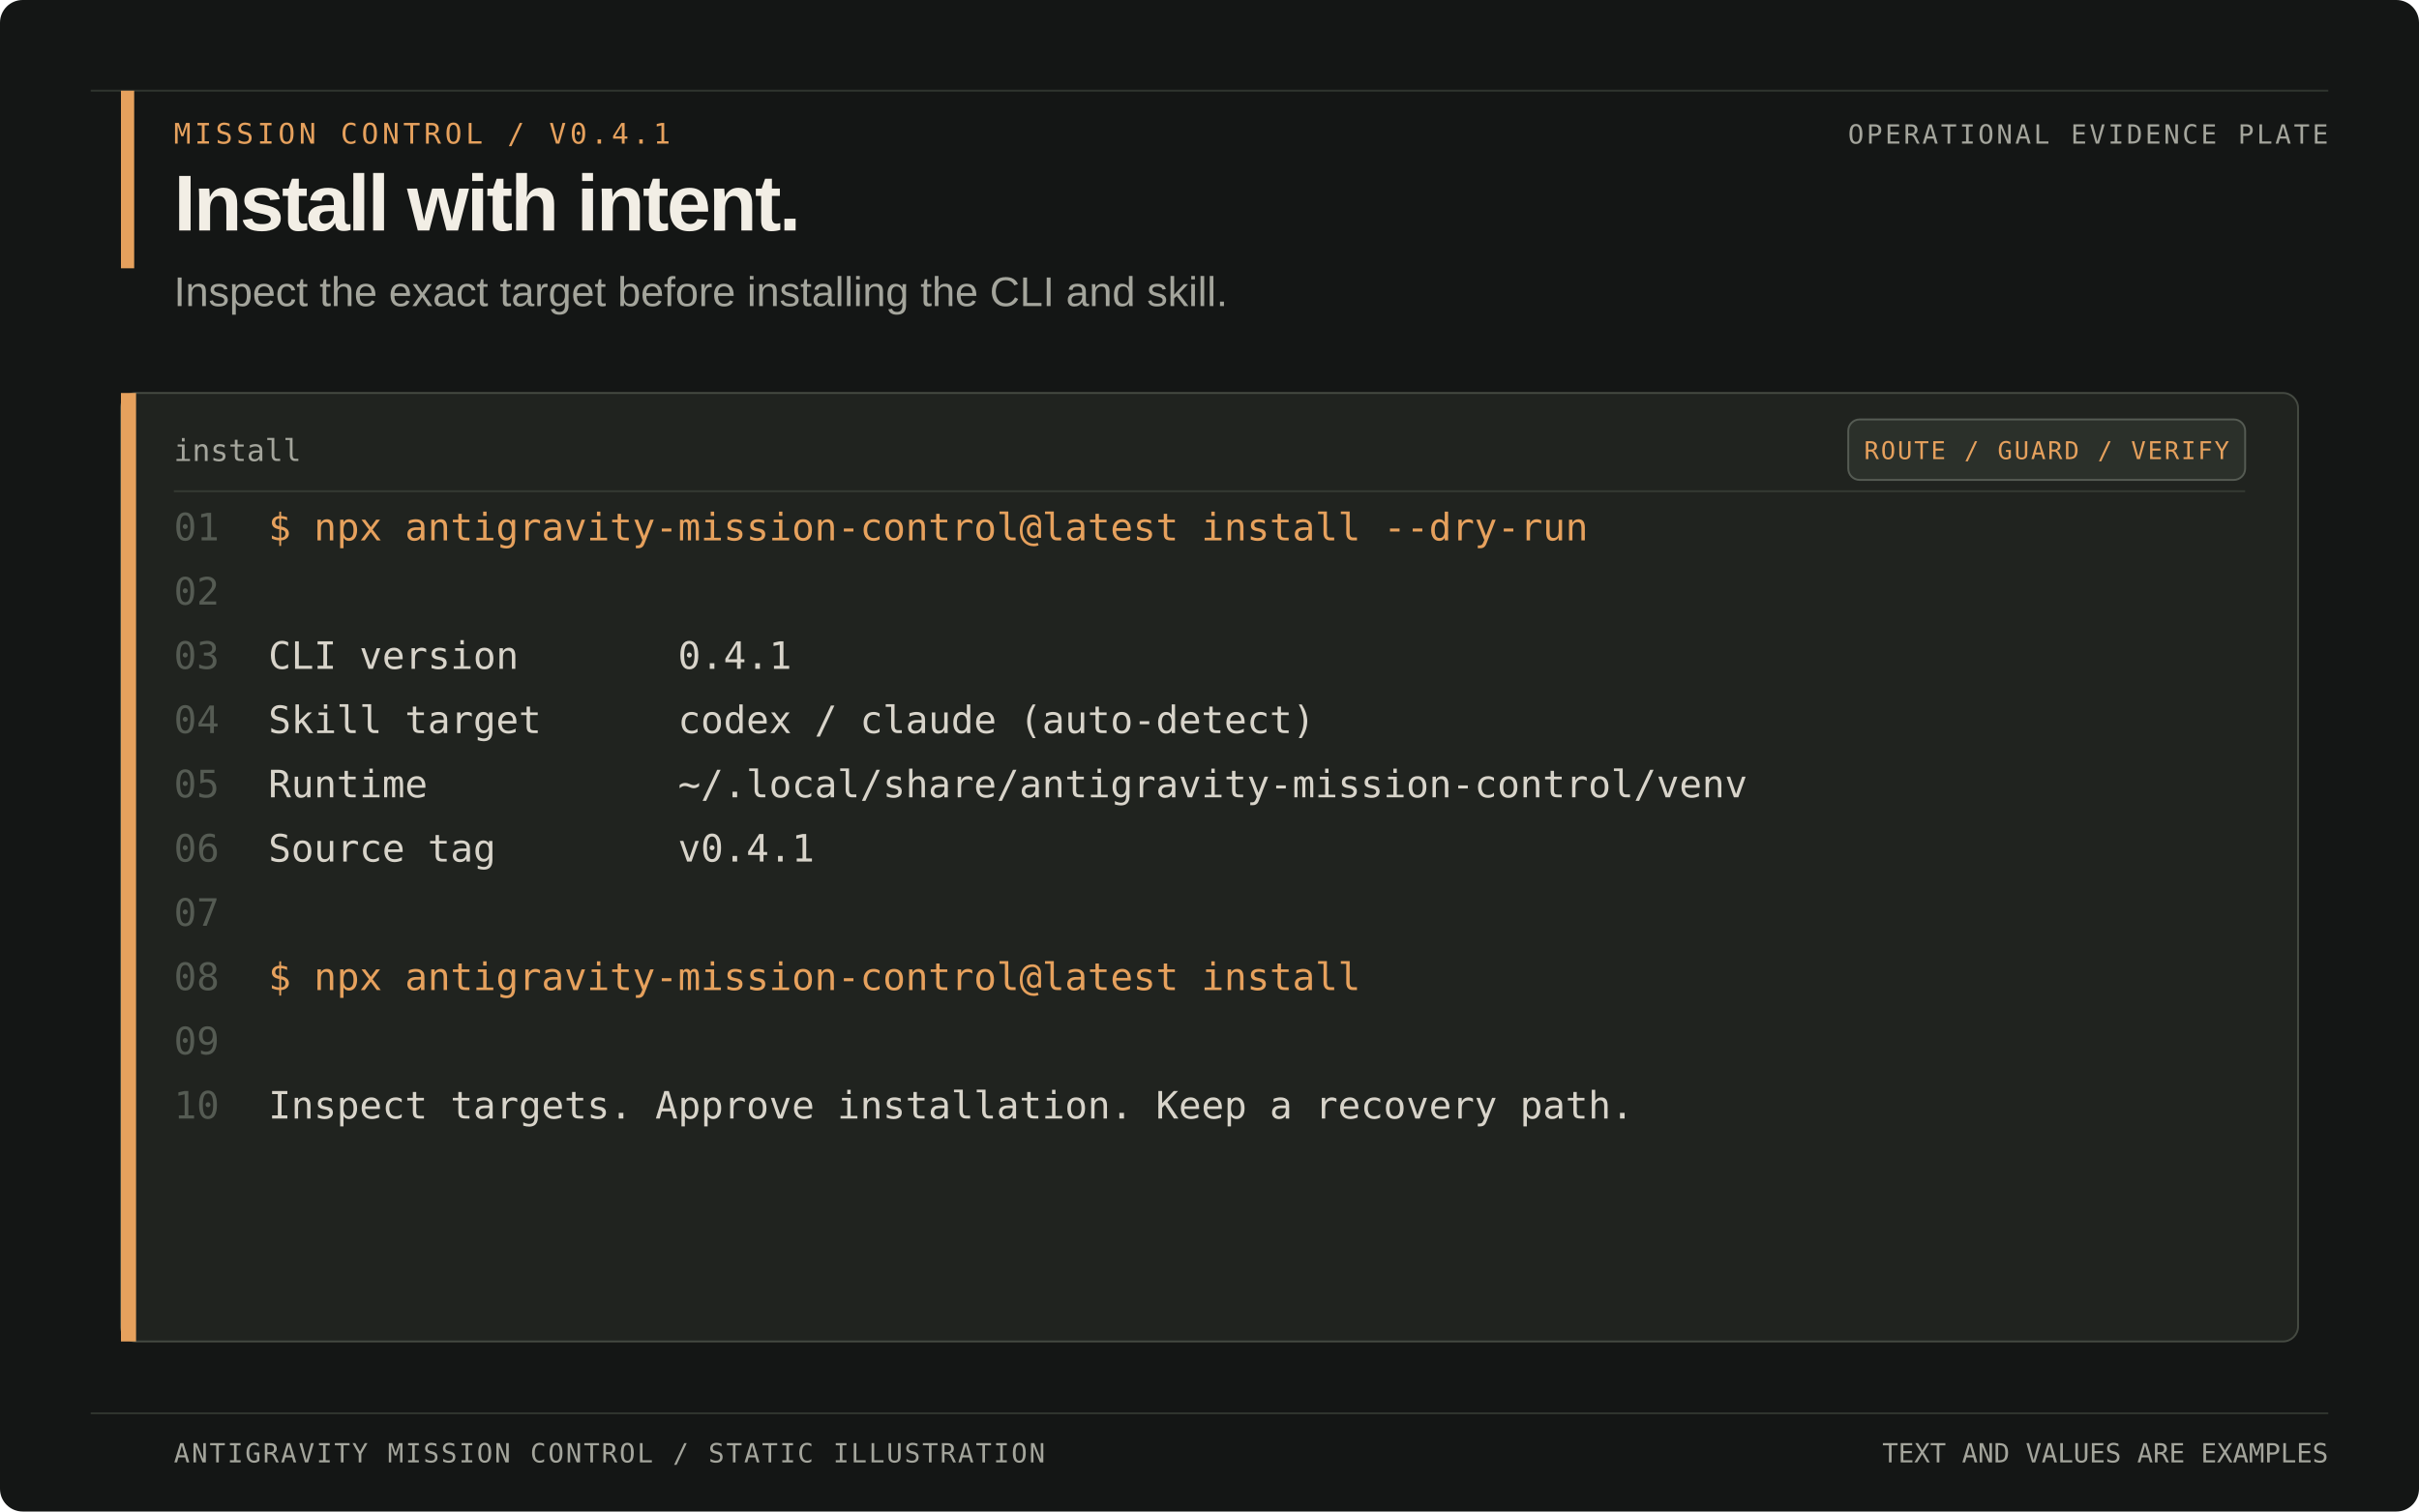
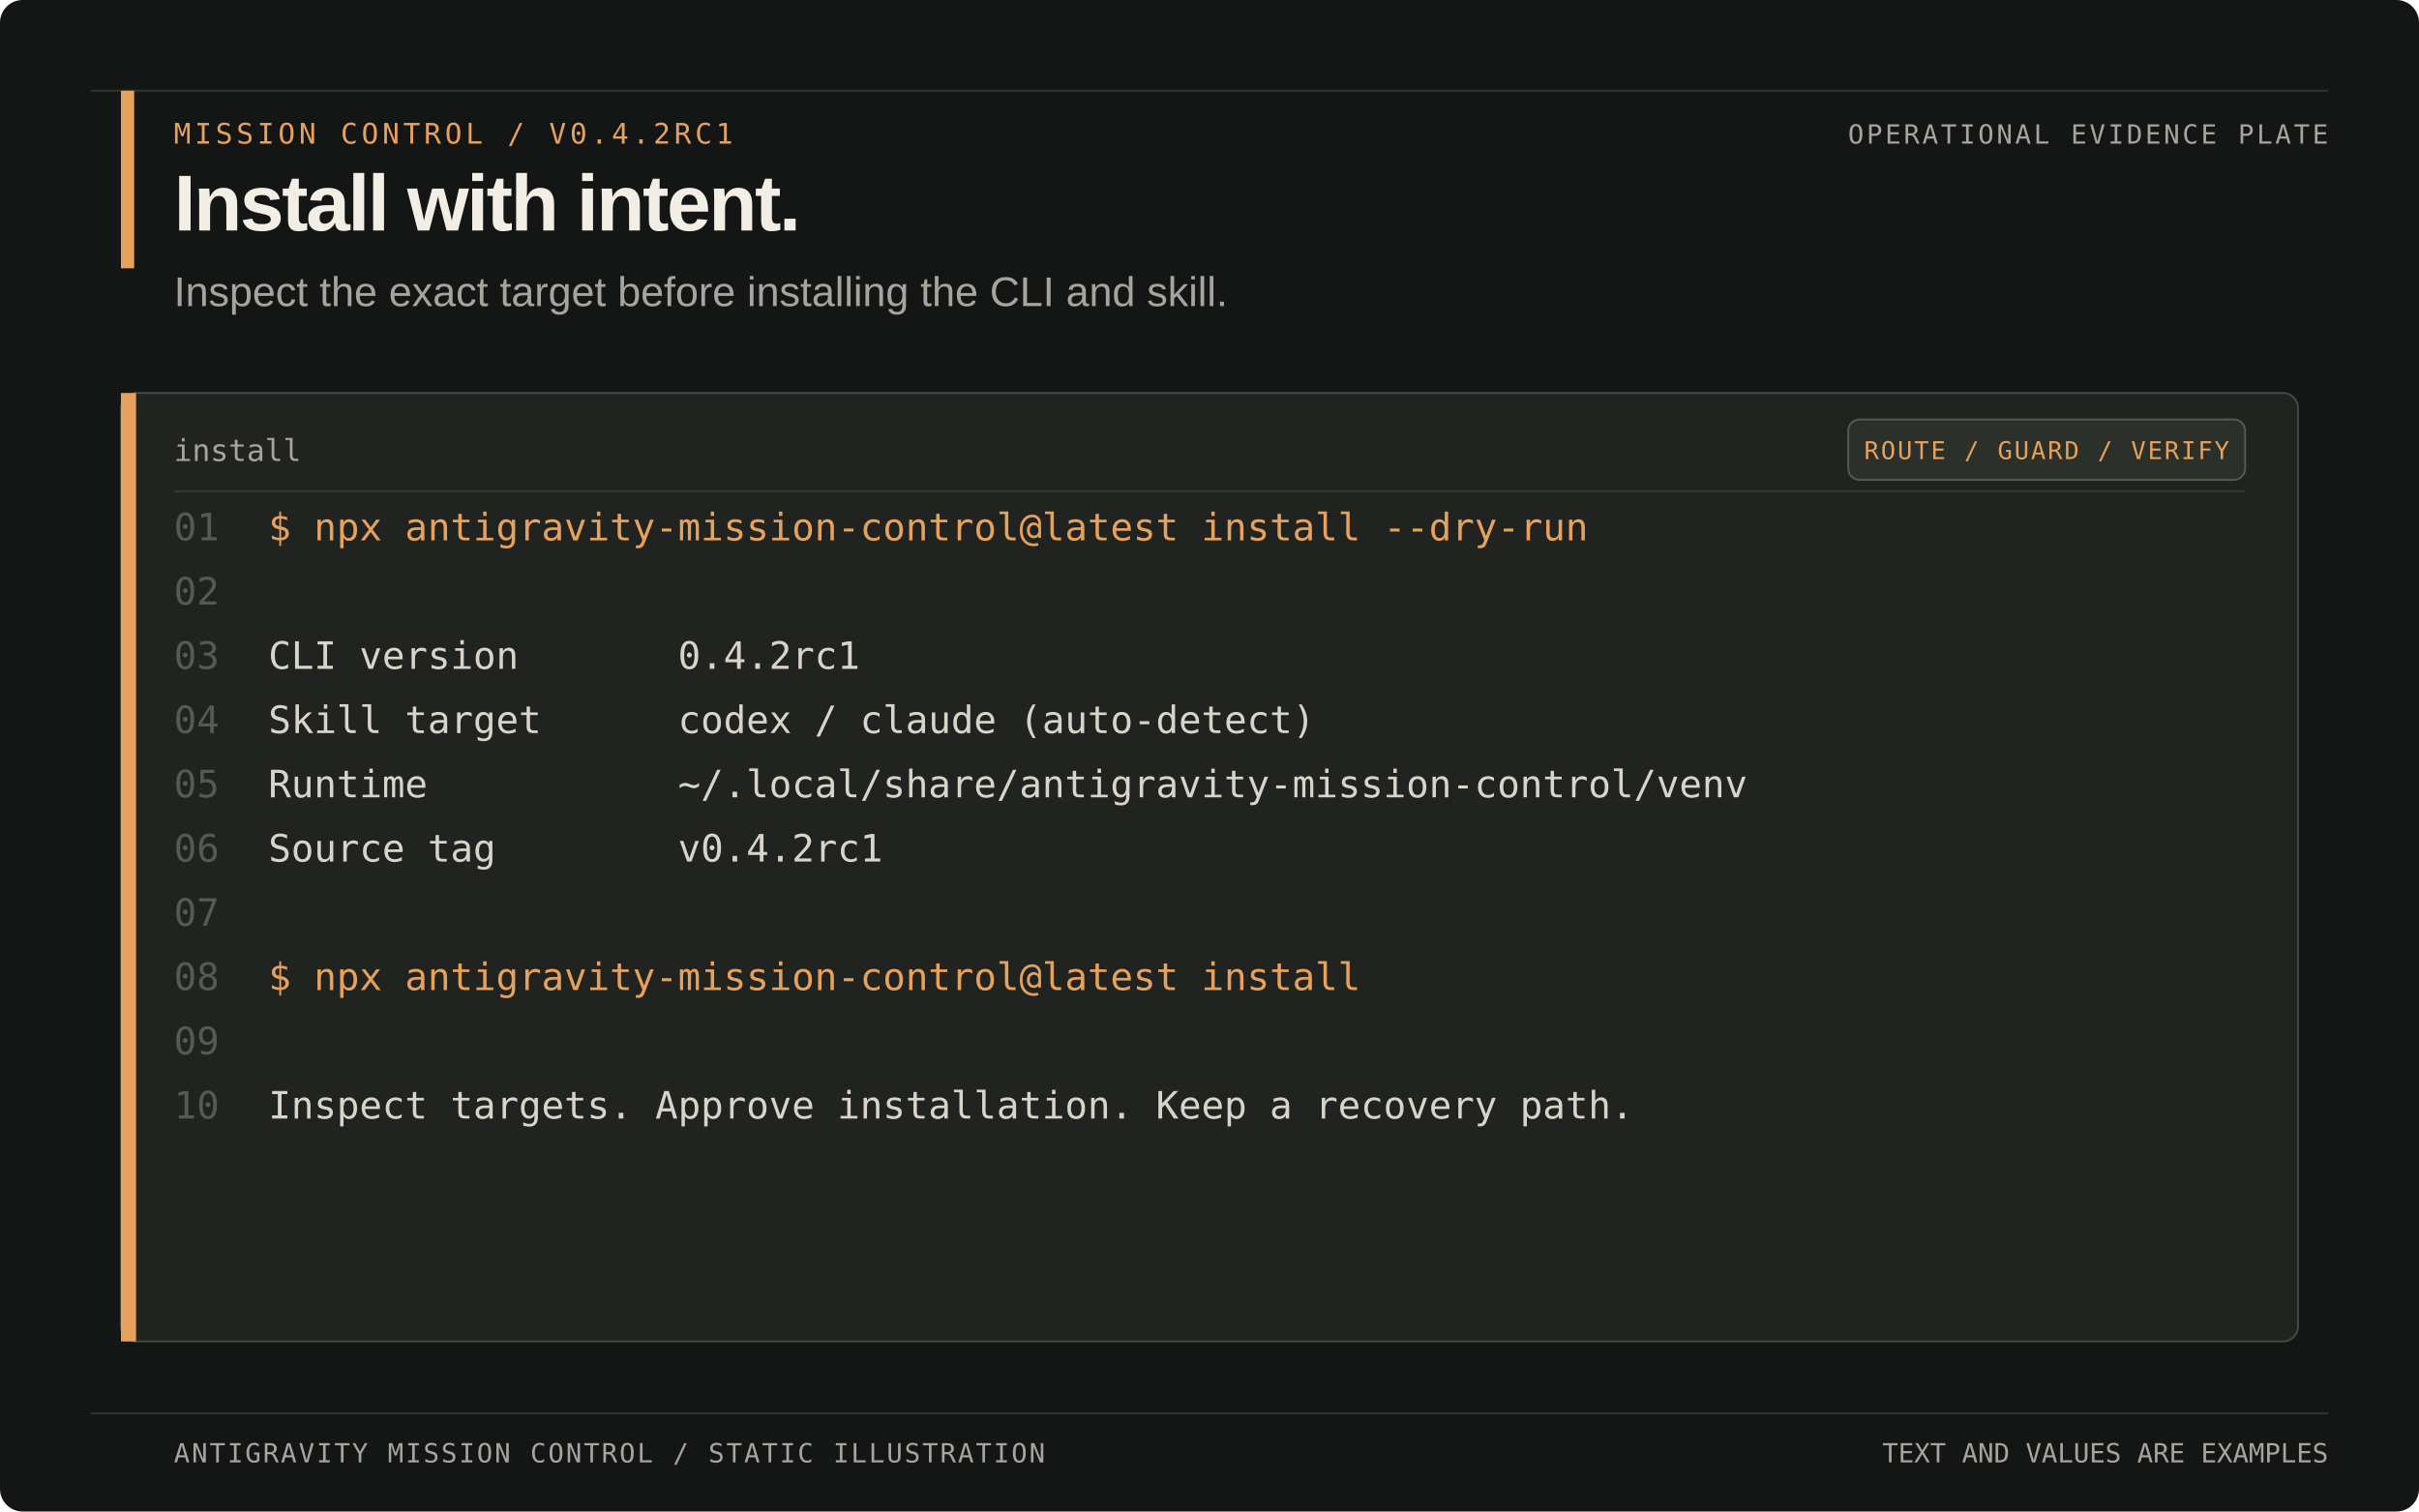
<svg xmlns="http://www.w3.org/2000/svg" width="1280" height="800" viewBox="0 0 1280 800" role="img" aria-labelledby="title desc">
  <rect width="1280" height="800" rx="12" fill="#141615" />
  <path d="M48 48H1232M48 748H1232" stroke="#30352f" />
  <rect x="64" y="48" width="7" height="94" fill="#e6a15d" />
-   <text x="92" y="76" font-family="Menlo, Consolas, monospace" font-size="15" letter-spacing="2" fill="#e6a15d">MISSION CONTROL  /  V0.4.1</text>
+   <text x="92" y="76" font-family="Menlo, Consolas, monospace" font-size="15" letter-spacing="2" fill="#e6a15d">MISSION CONTROL  /  V0.4.2RC1</text>
  <text x="92" y="122" font-family="Arial, Helvetica, sans-serif" font-size="42" font-weight="700" letter-spacing="-1.2" fill="#f2eee5">Install with intent.</text>
  <text x="92" y="162" font-family="Arial, Helvetica, sans-serif" font-size="22" fill="#a4a59c">Inspect the exact target before installing the CLI and skill.</text>
  <text x="1232" y="76" text-anchor="end" font-family="Menlo, Consolas, monospace" font-size="14" letter-spacing="1.4" fill="#a4a59c">OPERATIONAL EVIDENCE PLATE</text>
  <rect x="64" y="208" width="1152" height="502" rx="8" fill="#20231f" stroke="#454a42" />
  <rect x="64" y="208" width="8" height="502" fill="#e6a15d" />
  <text x="92" y="244" font-family="Menlo, Consolas, monospace" font-size="16" fill="#a4a59c">install</text>
  <rect x="978" y="222" width="210" height="32" rx="6" fill="#2b302a" stroke="#555b53" />
  <text x="1083" y="243" text-anchor="middle" font-family="Menlo, Consolas, monospace" font-size="13" letter-spacing="1" fill="#e6a15d">ROUTE / GUARD / VERIFY</text>
  <path d="M92 260H1188" stroke="#343a33" />
  <g xml:space="preserve" font-family="Menlo, Consolas, monospace" font-size="20">
    <text x="92" y="286" fill="#555b53">01</text>
    <text x="142" y="286" fill="#e6a15d">$ npx antigravity-mission-control@latest install --dry-run</text>
    <text x="92" y="320" fill="#555b53">02</text>
    <text x="142" y="320" fill="#d8d4ca" />
    <text x="92" y="354" fill="#555b53">03</text>
-     <text x="142" y="354" fill="#d8d4ca">CLI version       0.4.1</text>
+     <text x="142" y="354" fill="#d8d4ca">CLI version       0.4.2rc1</text>
    <text x="92" y="388" fill="#555b53">04</text>
    <text x="142" y="388" fill="#d8d4ca">Skill target      codex / claude (auto-detect)</text>
    <text x="92" y="422" fill="#555b53">05</text>
    <text x="142" y="422" fill="#d8d4ca">Runtime           ~/.local/share/antigravity-mission-control/venv</text>
    <text x="92" y="456" fill="#555b53">06</text>
-     <text x="142" y="456" fill="#d8d4ca">Source tag        v0.4.1</text>
+     <text x="142" y="456" fill="#d8d4ca">Source tag        v0.4.2rc1</text>
    <text x="92" y="490" fill="#555b53">07</text>
    <text x="142" y="490" fill="#d8d4ca" />
    <text x="92" y="524" fill="#555b53">08</text>
    <text x="142" y="524" fill="#e6a15d">$ npx antigravity-mission-control@latest install</text>
    <text x="92" y="558" fill="#555b53">09</text>
    <text x="142" y="558" fill="#d8d4ca" />
    <text x="92" y="592" fill="#555b53">10</text>
    <text x="142" y="592" fill="#d8d4ca">Inspect targets. Approve installation. Keep a recovery path.</text>
  </g>
  <text x="92" y="774" font-family="Menlo, Consolas, monospace" font-size="14" letter-spacing="1" fill="#a4a59c">ANTIGRAVITY MISSION CONTROL  /  STATIC ILLUSTRATION</text>
  <text x="1232" y="774" text-anchor="end" font-family="Menlo, Consolas, monospace" font-size="14" fill="#a4a59c">TEXT AND VALUES ARE EXAMPLES</text>
</svg>
